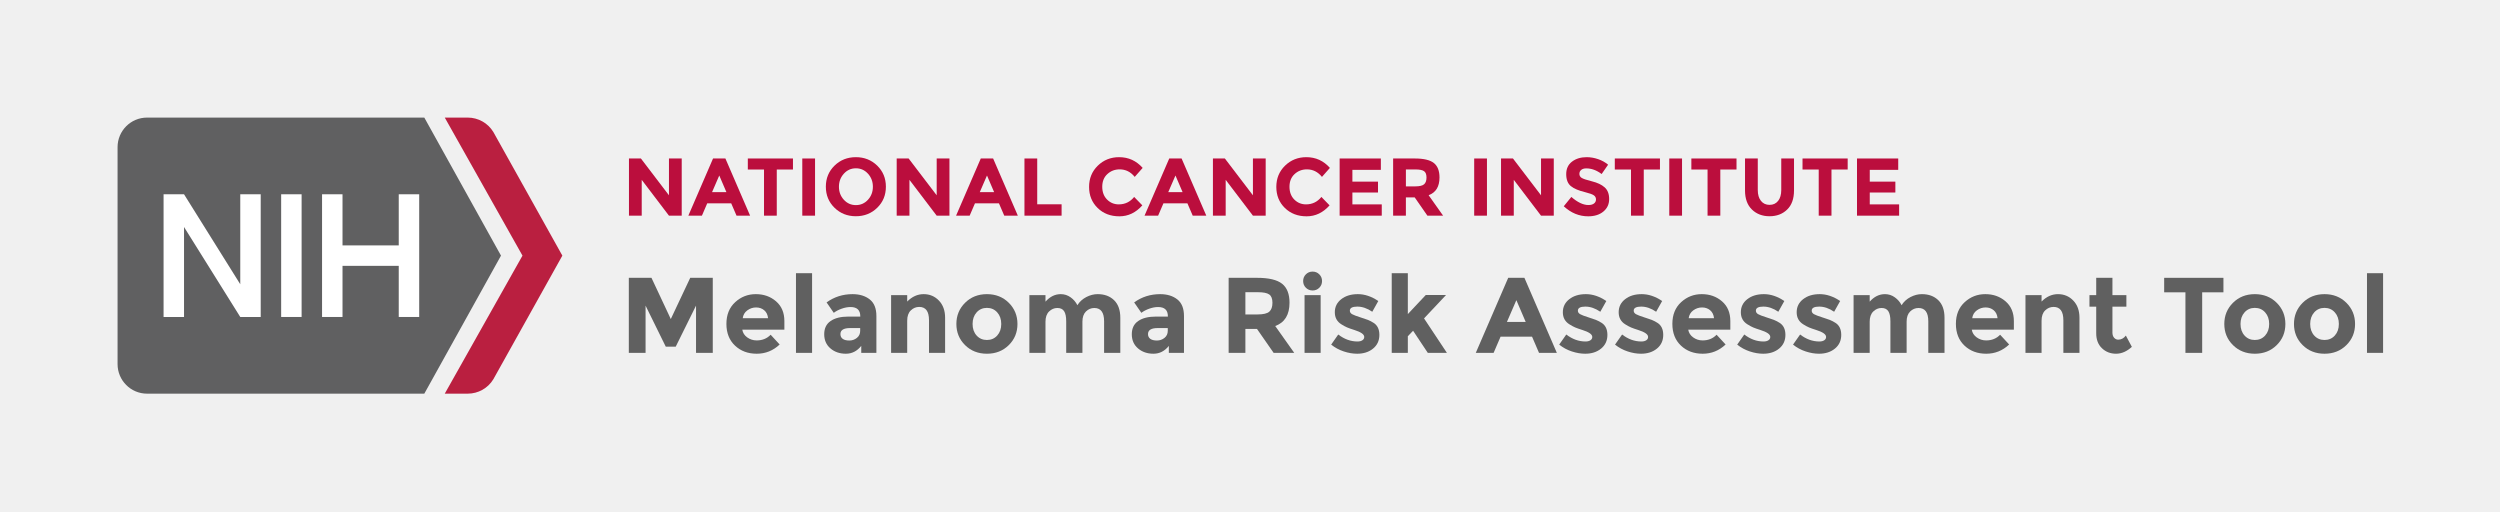
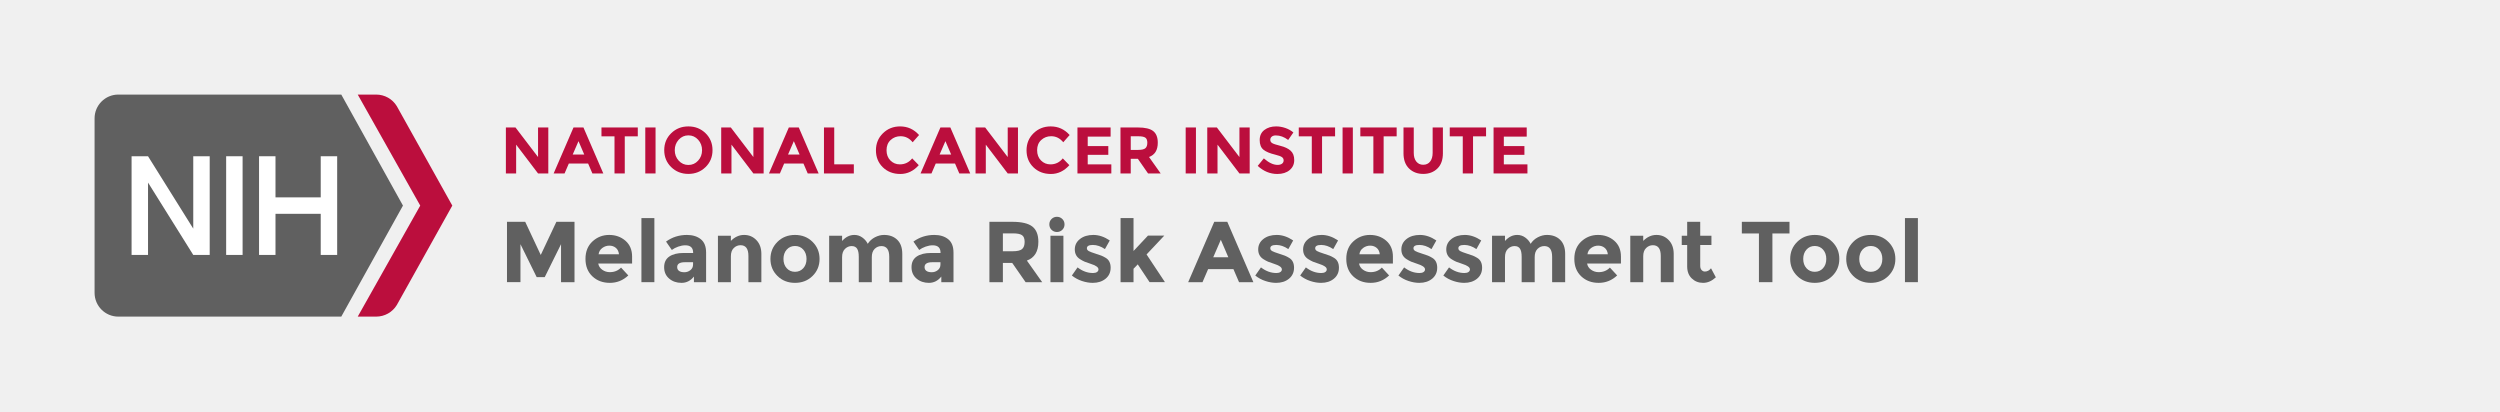
- <svg xmlns="http://www.w3.org/2000/svg" version="1.1" id="Layer_1" x="0px" y="0px" viewBox="0 0 489 100" enable-background="new 0 0 489 100" xml:space="preserve">
-   <g>
-     <g>
-       <path fill="#606061" d="M97.995,50l-15-27H28.764c-3.186,0-5.769,2.59-5.769,5.786v42.428c0,3.195,2.583,5.786,5.769,5.786h54.231    L97.995,50z" />
-       <path fill="#BA1F40" d="M96.496,25.815C95.44,24.069,93.536,23,91.481,23h-4.485l15.201,27L86.995,77h4.486    c2.055,0,3.96-1.069,5.015-2.815L109.995,50L96.496,25.815z" />
+ <svg xmlns="http://www.w3.org/2000/svg" version="1.1" id="Layer_1" x="0px" y="0px" viewBox="0 0 608 100" enable-background="new 0 0 608 100" xml:space="preserve">
+   <defs id="defs3481" />
+   <g id="g3337">
+     <g id="g3339">
+       <path fill="#606060" d="M98,50L83,23H28.769C25.583,23,23,25.59,23,28.786v42.428C23,74.409,25.583,77,28.769,77H83L98,50z" id="path3341" />
+       <path fill="#BB0E3D" d="M96.501,25.815C95.445,24.069,93.541,23,91.486,23h-4.485l15.201,27L87,77h4.486    c2.055,0,3.96-1.069,5.015-2.815L110,50L96.501,25.815z" id="path3343" />
    </g>
-     <g>
-       <rect x="54.995" y="38" fill="#FFFFFF" width="4" height="24" />
-       <polygon fill="#FFFFFF" points="46.995,38 46.995,55.6 35.995,38 31.995,38 31.995,62 35.995,62 35.995,44.4 46.995,62 50.995,62     50.995,38   " />
-       <polygon fill="#FFFFFF" points="77.995,38 77.995,48 66.995,48 66.995,38 62.995,38 62.995,62 66.995,62 66.995,52 77.995,52     77.995,62 81.995,62 81.995,38   " />
+     <g id="g3345">
+       <rect x="55" y="38" fill="#FFFFFF" width="4" height="24" id="rect3347" />
+       <polygon fill="#FFFFFF" points="47,38 47,55.6 36,38 32,38 32,62 36,62 36,44.4 47,62 51,62 51,38   " id="polygon3349" />
+       <polygon fill="#FFFFFF" points="78,38 78,48 67,48 67,38 63,38 63,62 67,62 67,52 78,52 78,62 82,62 82,38   " id="polygon3351" />
    </g>
  </g>
-   <g>
-     <g>
-       <path fill="#BB0E3D" d="M130.849,31h2.495v11.184h-2.495l-5.328-7.008v7.008h-2.496V31h2.336l5.488,7.2V31z" />
-       <path fill="#BB0E3D" d="M144.064,42.184l-1.04-2.416h-4.688l-1.04,2.416h-2.656L139.472,31h2.416l4.832,11.184H144.064z     M140.688,34.327l-1.407,3.248h2.8L140.688,34.327z" />
-       <path fill="#BB0E3D" d="M151.936,33.159v9.025h-2.495v-9.025h-3.168V31h8.831v2.159H151.936z" />
-       <path fill="#BB0E3D" d="M156.928,31h2.496v11.184h-2.496V31z" />
-       <path fill="#BB0E3D" d="M171.584,40.64c-1.131,1.104-2.522,1.656-4.176,1.656s-3.046-0.553-4.176-1.656    c-1.131-1.104-1.696-2.478-1.696-4.121c0-1.643,0.565-3.016,1.696-4.12c1.13-1.104,2.522-1.656,4.176-1.656    s3.045,0.553,4.176,1.656c1.131,1.104,1.696,2.478,1.696,4.12C173.28,38.162,172.715,39.535,171.584,40.64z M170.736,36.527    c0-0.997-0.32-1.848-0.96-2.552c-0.641-0.704-1.427-1.056-2.36-1.056s-1.72,0.352-2.36,1.056c-0.64,0.704-0.96,1.555-0.96,2.552    c0,0.998,0.32,1.846,0.96,2.544c0.641,0.699,1.427,1.048,2.36,1.048s1.72-0.349,2.36-1.048    C170.416,38.373,170.736,37.525,170.736,36.527z" />
-       <path fill="#BB0E3D" d="M183.216,31h2.496v11.184h-2.496l-5.328-7.008v7.008h-2.496V31h2.336l5.488,7.2V31z" />
-       <path fill="#BB0E3D" d="M196.432,42.184l-1.04-2.416h-4.688l-1.04,2.416h-2.656L191.84,31h2.416l4.832,11.184H196.432z     M193.056,34.327l-1.408,3.248h2.8L193.056,34.327z" />
-       <path fill="#BB0E3D" d="M200.384,42.184V31h2.496v8.96h4.768v2.224H200.384z" />
-       <path fill="#BB0E3D" d="M218.832,39.976c1.226,0,2.229-0.485,3.008-1.456l1.6,1.648c-1.27,1.429-2.766,2.144-4.488,2.144    s-3.141-0.544-4.256-1.632c-1.114-1.088-1.672-2.461-1.672-4.121c0-1.658,0.568-3.042,1.704-4.152    c1.136-1.108,2.525-1.664,4.168-1.664c1.835,0,3.37,0.699,4.608,2.097l-1.553,1.76c-0.789-0.981-1.771-1.472-2.943-1.472    c-0.939,0-1.742,0.307-2.408,0.92c-0.667,0.613-1,1.439-1,2.479s0.314,1.875,0.944,2.504    C217.173,39.661,217.936,39.976,218.832,39.976z" />
-       <path fill="#BB0E3D" d="M233.296,42.184l-1.04-2.416h-4.688l-1.04,2.416h-2.656L228.704,31h2.416l4.832,11.184H233.296z     M229.92,34.327l-1.408,3.248h2.8L229.92,34.327z" />
-       <path fill="#BB0E3D" d="M245.072,31h2.495v11.184h-2.495l-5.328-7.008v7.008h-2.496V31h2.336l5.488,7.2V31z" />
-       <path fill="#BB0E3D" d="M255.455,39.976c1.227,0,2.229-0.485,3.008-1.456l1.601,1.648c-1.27,1.429-2.766,2.144-4.488,2.144    s-3.142-0.544-4.256-1.632c-1.115-1.088-1.672-2.461-1.672-4.121c0-1.658,0.567-3.042,1.704-4.152    c1.136-1.108,2.524-1.664,4.168-1.664c1.834,0,3.37,0.699,4.607,2.097l-1.552,1.76c-0.79-0.981-1.771-1.472-2.944-1.472    c-0.938,0-1.741,0.307-2.408,0.92c-0.666,0.613-1,1.439-1,2.479s0.315,1.875,0.944,2.504    C253.796,39.661,254.56,39.976,255.455,39.976z" />
-       <path fill="#BB0E3D" d="M270.095,31v2.224h-5.567v2.304h5.008v2.128h-5.008v2.321h5.744v2.208h-8.24V31H270.095z" />
-       <path fill="#BB0E3D" d="M281.567,34.711c0,1.792-0.71,2.949-2.129,3.472l2.832,4h-3.071l-2.48-3.568h-1.728v3.568h-2.496V31h4.24    c1.738,0,2.979,0.293,3.72,0.88S281.567,33.41,281.567,34.711z M278.559,36.04c0.31-0.277,0.464-0.718,0.464-1.32    s-0.159-1.017-0.479-1.24s-0.88-0.336-1.68-0.336h-1.872v3.312h1.823C277.668,36.456,278.249,36.317,278.559,36.04z" />
-       <path fill="#BB0E3D" d="M288.352,31h2.496v11.184h-2.496V31z" />
-       <path fill="#BB0E3D" d="M301.424,31h2.495v11.184h-2.495l-5.328-7.008v7.008H293.6V31h2.336l5.488,7.2V31z" />
-       <path fill="#BB0E3D" d="M309.287,33.231c-0.24,0.197-0.36,0.459-0.36,0.784s0.146,0.584,0.439,0.776    c0.294,0.191,0.971,0.418,2.032,0.68s1.886,0.653,2.473,1.176c0.586,0.522,0.88,1.285,0.88,2.289c0,1.003-0.376,1.816-1.128,2.44    s-1.742,0.936-2.969,0.936c-1.771,0-3.365-0.656-4.783-1.968l1.487-1.824c1.205,1.056,2.32,1.584,3.345,1.584    c0.458,0,0.818-0.099,1.079-0.296c0.262-0.197,0.393-0.464,0.393-0.8s-0.139-0.603-0.416-0.8s-0.827-0.398-1.648-0.601    c-1.301-0.309-2.253-0.712-2.855-1.208s-0.904-1.274-0.904-2.336s0.381-1.88,1.145-2.456c0.762-0.576,1.714-0.864,2.855-0.864    c0.747,0,1.493,0.129,2.24,0.385c0.746,0.256,1.397,0.618,1.952,1.088l-1.265,1.824c-0.971-0.736-1.973-1.104-3.008-1.104    C309.854,32.935,309.526,33.034,309.287,33.231z" />
-       <path fill="#BB0E3D" d="M321.519,33.159v9.025h-2.496v-9.025h-3.168V31h8.832v2.159H321.519z" />
-       <path fill="#BB0E3D" d="M326.51,31h2.496v11.184h-2.496V31z" />
-       <path fill="#BB0E3D" d="M336.494,33.159v9.025h-2.496v-9.025h-3.168V31h8.832v2.159H336.494z" />
-       <path fill="#BB0E3D" d="M344.445,39.296c0.416,0.518,0.977,0.775,1.681,0.775s1.261-0.258,1.672-0.775    c0.41-0.518,0.616-1.225,0.616-2.121V31h2.495v6.256c0,1.622-0.447,2.867-1.344,3.736c-0.896,0.87-2.043,1.305-3.439,1.305    c-1.397,0-2.547-0.438-3.448-1.312c-0.901-0.874-1.353-2.117-1.353-3.728V31h2.496v6.176    C343.821,38.071,344.029,38.778,344.445,39.296z" />
-       <path fill="#BB0E3D" d="M358.237,33.159v9.025h-2.496v-9.025h-3.168V31h8.832v2.159H358.237z" />
-       <path fill="#BB0E3D" d="M371.293,31v2.224h-5.568v2.304h5.008v2.128h-5.008v2.321h5.744v2.208h-8.24V31H371.293z" />
+   <g id="g3353">
+     <g id="g3355">
+       <path fill="#BB0E3D" d="M130.854,31h2.495v11.184h-2.495l-5.328-7.008v7.008h-2.496V31h2.336l5.488,7.199V31z" id="path3357" />
+       <path fill="#BB0E3D" d="M144.069,42.183l-1.04-2.416h-4.688l-1.04,2.416h-2.656L139.477,31h2.416l4.832,11.184L144.069,42.183    L144.069,42.183z M140.693,34.327l-1.407,3.248h2.8L140.693,34.327z" id="path3359" />
+       <path fill="#BB0E3D" d="M151.941,33.159v9.024h-2.495v-9.024h-3.168V31h8.831v2.159H151.941z" id="path3361" />
+       <path fill="#BB0E3D" d="M156.933,31h2.496v11.184h-2.496V31z" id="path3363" />
+       <path fill="#BB0E3D" d="M171.589,40.639c-1.131,1.104-2.522,1.656-4.176,1.656s-3.046-0.553-4.176-1.656    c-1.131-1.104-1.696-2.478-1.696-4.12s0.565-3.016,1.696-4.12c1.13-1.104,2.522-1.656,4.176-1.656s3.045,0.553,4.176,1.656    c1.131,1.104,1.696,2.478,1.696,4.12S172.72,39.535,171.589,40.639z M170.741,36.527c0-0.997-0.32-1.848-0.96-2.552    c-0.641-0.704-1.427-1.056-2.36-1.056s-1.72,0.352-2.36,1.056s-0.96,1.555-0.96,2.552c0,0.998,0.32,1.846,0.96,2.544    c0.641,0.699,1.427,1.048,2.36,1.048s1.72-0.349,2.36-1.048C170.421,38.373,170.741,37.525,170.741,36.527z" id="path3365" />
+       <path fill="#BB0E3D" d="M183.221,31h2.496v11.184h-2.496l-5.328-7.008v7.008h-2.496V31h2.336l5.488,7.199V31z" id="path3367" />
+       <path fill="#BB0E3D" d="M196.437,42.183l-1.04-2.416h-4.688l-1.04,2.416h-2.656L191.845,31h2.416l4.832,11.184L196.437,42.183    L196.437,42.183z M193.061,34.327l-1.408,3.248h2.8L193.061,34.327z" id="path3369" />
+       <path fill="#BB0E3D" d="M200.389,42.183V31h2.496v8.96h4.768v2.224L200.389,42.183L200.389,42.183z" id="path3371" />
+       <path fill="#BB0E3D" d="M218.837,39.975c1.226,0,2.229-0.485,3.008-1.456l1.6,1.648c-1.27,1.429-2.766,2.144-4.488,2.144    s-3.141-0.544-4.256-1.632c-1.114-1.088-1.672-2.461-1.672-4.12c0-1.658,0.568-3.042,1.704-4.152    c1.136-1.108,2.525-1.664,4.168-1.664c1.835,0,3.37,0.699,4.608,2.097l-1.553,1.76c-0.789-0.981-1.771-1.472-2.943-1.472    c-0.939,0-1.742,0.307-2.408,0.92c-0.667,0.613-1,1.439-1,2.479s0.314,1.875,0.944,2.504    C217.178,39.661,217.941,39.975,218.837,39.975z" id="path3373" />
+       <path fill="#BB0E3D" d="M233.301,42.183l-1.04-2.416h-4.688l-1.04,2.416h-2.656L228.709,31h2.416l4.832,11.184L233.301,42.183    L233.301,42.183z M229.925,34.327l-1.408,3.248h2.8L229.925,34.327z" id="path3375" />
+       <path fill="#BB0E3D" d="M245.077,31h2.495v11.184h-2.495l-5.328-7.008v7.008h-2.496V31h2.336l5.488,7.199V31z" id="path3377" />
+       <path fill="#BB0E3D" d="M255.46,39.975c1.227,0,2.229-0.485,3.008-1.456l1.601,1.648c-1.27,1.429-2.766,2.144-4.488,2.144    s-3.142-0.544-4.256-1.632c-1.115-1.088-1.672-2.461-1.672-4.12c0-1.658,0.567-3.042,1.704-4.152    c1.136-1.108,2.524-1.664,4.168-1.664c1.834,0,3.37,0.699,4.607,2.097l-1.552,1.76c-0.79-0.981-1.771-1.472-2.944-1.472    c-0.938,0-1.741,0.307-2.408,0.92c-0.666,0.613-1,1.439-1,2.479s0.315,1.875,0.944,2.504    C253.801,39.661,254.565,39.975,255.46,39.975z" id="path3379" />
+       <path fill="#BB0E3D" d="M270.1,31v2.224h-5.567v2.304h5.008v2.128h-5.008v2.32h5.744v2.208h-8.24V31H270.1z" id="path3381" />
+       <path fill="#BB0E3D" d="M281.572,34.711c0,1.792-0.71,2.949-2.129,3.472l2.832,4h-3.071l-2.48-3.568h-1.728v3.568H272.5V31h4.24    c1.738,0,2.979,0.293,3.72,0.88S281.572,33.41,281.572,34.711z M278.564,36.04c0.31-0.277,0.464-0.718,0.464-1.32    s-0.159-1.017-0.479-1.24s-0.88-0.336-1.68-0.336h-1.872v3.312h1.823C277.673,36.456,278.254,36.317,278.564,36.04z" id="path3383" />
+       <path fill="#BB0E3D" d="M288.357,31h2.496v11.184h-2.496V31z" id="path3385" />
+       <path fill="#BB0E3D" d="M301.429,31h2.495v11.184h-2.495l-5.328-7.008v7.008h-2.496V31h2.336l5.488,7.199V31z" id="path3387" />
+       <path fill="#BB0E3D" d="M309.292,33.231c-0.24,0.197-0.36,0.459-0.36,0.784s0.146,0.584,0.439,0.776    c0.294,0.191,0.971,0.418,2.032,0.68s1.886,0.653,2.473,1.176c0.586,0.522,0.88,1.285,0.88,2.288s-0.376,1.816-1.128,2.44    s-1.742,0.936-2.969,0.936c-1.771,0-3.365-0.656-4.783-1.968l1.487-1.824c1.205,1.056,2.32,1.584,3.345,1.584    c0.458,0,0.818-0.099,1.079-0.296c0.262-0.197,0.393-0.464,0.393-0.8s-0.139-0.603-0.416-0.8s-0.827-0.397-1.648-0.601    c-1.301-0.309-2.253-0.712-2.855-1.208s-0.904-1.274-0.904-2.336s0.381-1.88,1.145-2.456c0.762-0.576,1.714-0.864,2.855-0.864    c0.747,0,1.493,0.129,2.24,0.385c0.746,0.256,1.397,0.618,1.952,1.088l-1.265,1.824c-0.971-0.736-1.973-1.104-3.008-1.104    C309.859,32.935,309.531,33.034,309.292,33.231z" id="path3389" />
+       <path fill="#BB0E3D" d="M321.524,33.159v9.024h-2.496v-9.024h-3.168V31h8.832v2.159H321.524z" id="path3391" />
+       <path fill="#BB0E3D" d="M326.515,31h2.496v11.184h-2.496V31z" id="path3393" />
+       <path fill="#BB0E3D" d="M336.499,33.159v9.024h-2.496v-9.024h-3.168V31h8.832v2.159H336.499z" id="path3395" />
+       <path fill="#BB0E3D" d="M344.45,39.295c0.416,0.518,0.977,0.775,1.681,0.775s1.261-0.258,1.672-0.775    c0.41-0.518,0.616-1.225,0.616-2.12V31h2.495v6.256c0,1.621-0.447,2.866-1.344,3.735c-0.896,0.87-2.043,1.305-3.439,1.305    c-1.397,0-2.547-0.438-3.448-1.312s-1.353-2.117-1.353-3.728V31h2.496v6.176C343.826,38.071,344.034,38.778,344.45,39.295z" id="path3397" />
+       <path fill="#BB0E3D" d="M358.242,33.159v9.024h-2.496v-9.024h-3.168V31h8.832v2.159H358.242z" id="path3399" />
+       <path fill="#BB0E3D" d="M371.298,31v2.224h-5.568v2.304h5.008v2.128h-5.008v2.32h5.744v2.208h-8.24V31H371.298z" id="path3401" />
    </g>
  </g>
-   <g>
-     <g>
-       <path fill="#606060" d="M136.143,59.78l-3.969,8.022h-1.953l-3.948-8.022v9.24h-3.276V54.342h4.431l3.78,8.063l3.801-8.063h4.41    v14.679h-3.276V59.78z" />
-       <path fill="#606060" d="M152.501,67.383c-1.274,1.204-2.769,1.806-4.483,1.806s-3.132-0.528-4.252-1.586    c-1.12-1.057-1.68-2.474-1.68-4.252s0.57-3.192,1.711-4.242s2.489-1.575,4.043-1.575c1.554,0,2.873,0.47,3.958,1.407    c1.084,0.938,1.627,2.227,1.627,3.864v1.68h-8.232c0.098,0.616,0.42,1.12,0.966,1.512c0.546,0.393,1.162,0.589,1.848,0.589    c1.105,0,2.016-0.371,2.73-1.113L152.501,67.383z M149.477,60.684c-0.434-0.364-0.963-0.546-1.585-0.546    c-0.623,0-1.194,0.188-1.711,0.566c-0.518,0.378-0.819,0.89-0.903,1.533h4.956C150.163,61.565,149.911,61.048,149.477,60.684z" />
-       <path fill="#606060" d="M158.843,69.021h-3.15V53.438h3.15V69.021z" />
-       <path fill="#606060" d="M171.422,69.021h-2.961v-1.365c-0.812,1.022-1.816,1.533-3.014,1.533c-1.197,0-2.202-0.347-3.013-1.039    c-0.812-0.693-1.218-1.617-1.218-2.772s0.42-2.02,1.26-2.594c0.84-0.573,1.988-0.86,3.444-0.86h2.352v-0.063    c0-1.204-0.637-1.806-1.911-1.806c-0.546,0-1.124,0.108-1.732,0.325c-0.609,0.218-1.124,0.486-1.543,0.809l-1.407-2.037    c1.483-1.078,3.178-1.617,5.082-1.617c1.372,0,2.492,0.344,3.36,1.029c0.868,0.687,1.302,1.771,1.302,3.255V69.021z     M168.251,64.716V64.17h-1.974c-1.26,0-1.89,0.392-1.89,1.176c0,0.406,0.15,0.718,0.451,0.935    c0.301,0.217,0.731,0.325,1.292,0.325s1.053-0.171,1.48-0.515C168.038,65.748,168.251,65.29,168.251,64.716z" />
-       <path fill="#606060" d="M177.449,62.721v6.3h-3.15V57.723h3.15v1.26c0.952-0.966,2.023-1.449,3.213-1.449s2.188,0.42,2.993,1.261    c0.805,0.84,1.208,1.96,1.208,3.359v6.867h-3.15v-6.384c0-1.736-0.637-2.604-1.911-2.604c-0.63,0-1.18,0.228-1.648,0.683    C177.684,61.17,177.449,61.839,177.449,62.721z" />
-       <path fill="#606060" d="M199.016,63.371c0,1.639-0.567,3.018-1.701,4.138c-1.134,1.12-2.559,1.68-4.273,1.68    s-3.14-0.56-4.273-1.68s-1.701-2.499-1.701-4.138c0-1.638,0.567-3.02,1.701-4.147c1.134-1.126,2.559-1.69,4.273-1.69    s3.14,0.564,4.273,1.69C198.449,60.352,199.016,61.733,199.016,63.371z M190.238,63.371c0,0.925,0.262,1.677,0.787,2.258    c0.525,0.581,1.197,0.872,2.016,0.872s1.491-0.291,2.016-0.872s0.788-1.333,0.788-2.258c0-0.924-0.263-1.68-0.788-2.268    s-1.197-0.882-2.016-0.882s-1.491,0.294-2.016,0.882C190.5,61.691,190.238,62.447,190.238,63.371z" />
-       <path fill="#606060" d="M211.721,62.931v6.09h-3.171v-6.174c0-0.896-0.136-1.554-0.409-1.975c-0.273-0.42-0.714-0.63-1.323-0.63    s-1.148,0.229-1.617,0.683c-0.469,0.455-0.704,1.124-0.704,2.006v6.09h-3.15V57.723h3.15v1.281    c0.868-0.98,1.862-1.471,2.982-1.471c0.714,0,1.361,0.21,1.942,0.63c0.581,0.421,1.019,0.932,1.312,1.533    c0.434-0.686,1.019-1.218,1.753-1.596c0.735-0.378,1.474-0.567,2.216-0.567c1.33,0,2.401,0.396,3.213,1.187    c0.812,0.791,1.218,1.936,1.218,3.434v6.867h-3.171v-6.174c0-1.736-0.637-2.604-1.911-2.604c-0.63,0-1.176,0.229-1.638,0.683    C211.952,61.38,211.721,62.049,211.721,62.931z" />
-       <path fill="#606060" d="M231.586,69.021h-2.961v-1.365c-0.812,1.022-1.816,1.533-3.014,1.533c-1.197,0-2.202-0.347-3.013-1.039    c-0.812-0.693-1.218-1.617-1.218-2.772s0.42-2.02,1.26-2.594c0.84-0.573,1.988-0.86,3.444-0.86h2.352v-0.063    c0-1.204-0.637-1.806-1.911-1.806c-0.546,0-1.124,0.108-1.732,0.325c-0.609,0.218-1.124,0.486-1.543,0.809l-1.407-2.037    c1.483-1.078,3.178-1.617,5.082-1.617c1.372,0,2.492,0.344,3.36,1.029c0.868,0.687,1.302,1.771,1.302,3.255V69.021z     M228.415,64.716V64.17h-1.974c-1.26,0-1.89,0.392-1.89,1.176c0,0.406,0.15,0.718,0.451,0.935    c0.301,0.217,0.731,0.325,1.292,0.325s1.053-0.171,1.48-0.515C228.202,65.748,228.415,65.29,228.415,64.716z" />
-       <path fill="#606060" d="M252.229,59.214c0,2.352-0.931,3.871-2.793,4.557l3.717,5.25h-4.032l-3.255-4.683h-2.268v4.683h-3.276    V54.342h5.565c2.282,0,3.909,0.385,4.882,1.154C251.743,56.267,252.229,57.506,252.229,59.214z M248.281,60.956    c0.406-0.363,0.609-0.941,0.609-1.732c0-0.79-0.21-1.333-0.63-1.627s-1.155-0.441-2.205-0.441h-2.457v4.348h2.394    C247.112,61.503,247.875,61.32,248.281,60.956z" />
-       <path fill="#606060" d="M255.431,56.284c-0.357-0.357-0.536-0.795-0.536-1.312s0.179-0.956,0.536-1.312    c0.357-0.357,0.794-0.536,1.312-0.536s0.956,0.179,1.312,0.536c0.357,0.356,0.536,0.795,0.536,1.312s-0.179,0.955-0.536,1.312    c-0.357,0.356-0.794,0.535-1.312,0.535S255.788,56.641,255.431,56.284z M258.319,69.021h-3.15V57.723h3.15V69.021z" />
-       <path fill="#606060" d="M269.806,65.503c0,1.113-0.41,2.006-1.229,2.678s-1.858,1.008-3.119,1.008c-0.84,0-1.715-0.15-2.625-0.451    s-1.729-0.746-2.457-1.334l1.386-1.974c1.176,0.91,2.429,1.365,3.759,1.365c0.406,0,0.728-0.081,0.966-0.242    c0.238-0.16,0.357-0.374,0.357-0.641c0-0.266-0.165-0.511-0.494-0.734c-0.329-0.224-0.805-0.434-1.428-0.63    s-1.099-0.364-1.428-0.504c-0.329-0.141-0.704-0.344-1.124-0.609c-0.854-0.532-1.281-1.319-1.281-2.362s0.42-1.894,1.26-2.552    s1.925-0.987,3.255-0.987s2.66,0.448,3.99,1.345l-1.176,2.1c-0.98-0.672-1.957-1.008-2.929-1.008    c-0.973,0-1.459,0.266-1.459,0.798c0,0.294,0.154,0.525,0.462,0.693c0.308,0.168,0.819,0.364,1.533,0.588    c0.714,0.224,1.222,0.396,1.522,0.515c0.301,0.118,0.662,0.304,1.082,0.556C269.414,63.596,269.806,64.39,269.806,65.503z" />
-       <path fill="#606060" d="M275.371,69.021h-3.15V53.438h3.15v8.001l3.507-3.738h3.969l-4.305,4.578l4.473,6.741h-3.738l-2.877-4.326    l-1.029,1.071V69.021z" />
-       <path fill="#606060" d="M301.032,69.021l-1.365-3.171h-6.153l-1.365,3.171h-3.486l6.342-14.679h3.171l6.342,14.679H301.032z     M296.601,58.71l-1.848,4.263h3.675L296.601,58.71z" />
-       <path fill="#606060" d="M314.409,65.503c0,1.113-0.41,2.006-1.229,2.678s-1.858,1.008-3.119,1.008c-0.84,0-1.715-0.15-2.625-0.451    s-1.729-0.746-2.457-1.334l1.386-1.974c1.176,0.91,2.429,1.365,3.759,1.365c0.406,0,0.728-0.081,0.966-0.242    c0.238-0.16,0.357-0.374,0.357-0.641c0-0.266-0.165-0.511-0.494-0.734c-0.329-0.224-0.805-0.434-1.428-0.63    s-1.099-0.364-1.428-0.504c-0.329-0.141-0.704-0.344-1.124-0.609c-0.854-0.532-1.281-1.319-1.281-2.362s0.42-1.894,1.26-2.552    s1.925-0.987,3.255-0.987s2.66,0.448,3.99,1.345l-1.176,2.1c-0.98-0.672-1.957-1.008-2.929-1.008    c-0.973,0-1.459,0.266-1.459,0.798c0,0.294,0.154,0.525,0.462,0.693c0.308,0.168,0.819,0.364,1.533,0.588    c0.714,0.224,1.222,0.396,1.522,0.515c0.301,0.118,0.662,0.304,1.082,0.556C314.017,63.596,314.409,64.39,314.409,65.503z" />
-       <path fill="#606060" d="M325.329,65.503c0,1.113-0.41,2.006-1.229,2.678s-1.858,1.008-3.119,1.008c-0.84,0-1.715-0.15-2.625-0.451    s-1.729-0.746-2.457-1.334l1.386-1.974c1.176,0.91,2.429,1.365,3.759,1.365c0.406,0,0.728-0.081,0.966-0.242    c0.238-0.16,0.357-0.374,0.357-0.641c0-0.266-0.165-0.511-0.494-0.734c-0.329-0.224-0.805-0.434-1.428-0.63    s-1.099-0.364-1.428-0.504c-0.329-0.141-0.704-0.344-1.124-0.609c-0.854-0.532-1.281-1.319-1.281-2.362s0.42-1.894,1.26-2.552    s1.925-0.987,3.255-0.987s2.66,0.448,3.99,1.345l-1.176,2.1c-0.98-0.672-1.957-1.008-2.929-1.008    c-0.973,0-1.459,0.266-1.459,0.798c0,0.294,0.154,0.525,0.462,0.693c0.308,0.168,0.819,0.364,1.533,0.588    c0.714,0.224,1.222,0.396,1.522,0.515c0.301,0.118,0.662,0.304,1.082,0.556C324.937,63.596,325.329,64.39,325.329,65.503z" />
-       <path fill="#606060" d="M337.529,67.383c-1.274,1.204-2.769,1.806-4.483,1.806s-3.132-0.528-4.252-1.586    c-1.12-1.057-1.68-2.474-1.68-4.252s0.57-3.192,1.711-4.242s2.489-1.575,4.043-1.575c1.554,0,2.873,0.47,3.958,1.407    c1.084,0.938,1.627,2.227,1.627,3.864v1.68h-8.232c0.098,0.616,0.42,1.12,0.966,1.512c0.546,0.393,1.162,0.589,1.848,0.589    c1.105,0,2.016-0.371,2.73-1.113L337.529,67.383z M334.505,60.684c-0.434-0.364-0.963-0.546-1.585-0.546    c-0.623,0-1.194,0.188-1.711,0.566c-0.518,0.378-0.819,0.89-0.903,1.533h4.956C335.191,61.565,334.939,61.048,334.505,60.684z" />
-       <path fill="#606060" d="M349.227,65.503c0,1.113-0.41,2.006-1.229,2.678s-1.858,1.008-3.119,1.008c-0.84,0-1.715-0.15-2.625-0.451    s-1.729-0.746-2.457-1.334l1.386-1.974c1.176,0.91,2.429,1.365,3.759,1.365c0.406,0,0.728-0.081,0.966-0.242    c0.238-0.16,0.357-0.374,0.357-0.641c0-0.266-0.165-0.511-0.494-0.734c-0.329-0.224-0.805-0.434-1.428-0.63    s-1.099-0.364-1.428-0.504c-0.329-0.141-0.704-0.344-1.124-0.609c-0.854-0.532-1.281-1.319-1.281-2.362s0.42-1.894,1.26-2.552    s1.925-0.987,3.255-0.987s2.66,0.448,3.99,1.345l-1.176,2.1c-0.98-0.672-1.957-1.008-2.929-1.008    c-0.973,0-1.459,0.266-1.459,0.798c0,0.294,0.154,0.525,0.462,0.693c0.308,0.168,0.819,0.364,1.533,0.588    c0.714,0.224,1.222,0.396,1.522,0.515c0.301,0.118,0.662,0.304,1.082,0.556C348.834,63.596,349.227,64.39,349.227,65.503z" />
-       <path fill="#606060" d="M360.146,65.503c0,1.113-0.41,2.006-1.229,2.678s-1.858,1.008-3.119,1.008c-0.84,0-1.715-0.15-2.625-0.451    s-1.729-0.746-2.457-1.334l1.386-1.974c1.176,0.91,2.429,1.365,3.759,1.365c0.406,0,0.728-0.081,0.966-0.242    c0.238-0.16,0.357-0.374,0.357-0.641c0-0.266-0.165-0.511-0.494-0.734c-0.329-0.224-0.805-0.434-1.428-0.63    s-1.099-0.364-1.428-0.504c-0.329-0.141-0.704-0.344-1.124-0.609c-0.854-0.532-1.281-1.319-1.281-2.362s0.42-1.894,1.26-2.552    s1.925-0.987,3.255-0.987s2.66,0.448,3.99,1.345l-1.176,2.1c-0.98-0.672-1.957-1.008-2.929-1.008    c-0.973,0-1.459,0.266-1.459,0.798c0,0.294,0.154,0.525,0.462,0.693c0.308,0.168,0.819,0.364,1.533,0.588    c0.714,0.224,1.222,0.396,1.522,0.515c0.301,0.118,0.662,0.304,1.082,0.556C359.754,63.596,360.146,64.39,360.146,65.503z" />
-       <path fill="#606060" d="M372.935,62.931v6.09h-3.171v-6.174c0-0.896-0.136-1.554-0.409-1.975c-0.273-0.42-0.714-0.63-1.323-0.63    s-1.148,0.229-1.617,0.683c-0.469,0.455-0.704,1.124-0.704,2.006v6.09h-3.15V57.723h3.15v1.281    c0.868-0.98,1.862-1.471,2.982-1.471c0.714,0,1.361,0.21,1.942,0.63c0.581,0.421,1.019,0.932,1.312,1.533    c0.434-0.686,1.019-1.218,1.753-1.596c0.735-0.378,1.474-0.567,2.216-0.567c1.33,0,2.401,0.396,3.213,1.187    c0.812,0.791,1.218,1.936,1.218,3.434v6.867h-3.171v-6.174c0-1.736-0.637-2.604-1.911-2.604c-0.63,0-1.176,0.229-1.638,0.683    C373.166,61.38,372.935,62.049,372.935,62.931z" />
-       <path fill="#606060" d="M392.99,67.383c-1.274,1.204-2.769,1.806-4.484,1.806s-3.132-0.528-4.252-1.586    c-1.12-1.057-1.68-2.474-1.68-4.252s0.57-3.192,1.711-4.242s2.489-1.575,4.043-1.575c1.554,0,2.873,0.47,3.958,1.407    c1.084,0.938,1.627,2.227,1.627,3.864v1.68h-8.232c0.098,0.616,0.42,1.12,0.966,1.512c0.546,0.393,1.162,0.589,1.848,0.589    c1.105,0,2.016-0.371,2.73-1.113L392.99,67.383z M389.966,60.684c-0.434-0.364-0.963-0.546-1.585-0.546    c-0.623,0-1.194,0.188-1.711,0.566c-0.518,0.378-0.819,0.89-0.903,1.533h4.956C390.652,61.565,390.4,61.048,389.966,60.684z" />
-       <path fill="#606060" d="M399.331,62.721v6.3h-3.149V57.723h3.149v1.26c0.952-0.966,2.023-1.449,3.213-1.449    c1.19,0,2.188,0.42,2.993,1.261c0.805,0.84,1.207,1.96,1.207,3.359v6.867h-3.149v-6.384c0-1.736-0.638-2.604-1.911-2.604    c-0.63,0-1.18,0.228-1.648,0.683C399.565,61.17,399.331,61.839,399.331,62.721z" />
-       <path fill="#606060" d="M413.191,59.99v5.062c0,0.434,0.112,0.773,0.336,1.019s0.49,0.367,0.798,0.367    c0.588,0,1.085-0.266,1.491-0.798l1.176,2.205c-0.979,0.896-2.013,1.344-3.098,1.344s-2.002-0.357-2.751-1.071    s-1.123-1.687-1.123-2.919V59.99h-1.323v-2.268h1.323v-3.381h3.171v3.381h2.73v2.268H413.191z" />
-       <path fill="#606060" d="M430.747,57.177v11.844h-3.276V57.177h-4.158v-2.835h11.592v2.835H430.747z" />
-       <path fill="#606060" d="M447.021,63.371c0,1.639-0.567,3.018-1.701,4.138s-2.559,1.68-4.273,1.68s-3.14-0.56-4.273-1.68    s-1.701-2.499-1.701-4.138c0-1.638,0.567-3.02,1.701-4.147c1.134-1.126,2.559-1.69,4.273-1.69s3.14,0.564,4.273,1.69    C446.454,60.352,447.021,61.733,447.021,63.371z M438.243,63.371c0,0.925,0.263,1.677,0.788,2.258    c0.524,0.581,1.196,0.872,2.016,0.872s1.491-0.291,2.016-0.872c0.525-0.581,0.788-1.333,0.788-2.258    c0-0.924-0.263-1.68-0.788-2.268c-0.524-0.588-1.196-0.882-2.016-0.882s-1.491,0.294-2.016,0.882    C438.506,61.691,438.243,62.447,438.243,63.371z" />
-       <path fill="#606060" d="M460.65,63.371c0,1.639-0.567,3.018-1.701,4.138s-2.559,1.68-4.273,1.68s-3.14-0.56-4.273-1.68    s-1.701-2.499-1.701-4.138c0-1.638,0.567-3.02,1.701-4.147c1.134-1.126,2.559-1.69,4.273-1.69s3.14,0.564,4.273,1.69    C460.083,60.352,460.65,61.733,460.65,63.371z M451.872,63.371c0,0.925,0.263,1.677,0.788,2.258    c0.524,0.581,1.196,0.872,2.016,0.872s1.491-0.291,2.016-0.872c0.525-0.581,0.788-1.333,0.788-2.258    c0-0.924-0.263-1.68-0.788-2.268c-0.524-0.588-1.196-0.882-2.016-0.882s-1.491,0.294-2.016,0.882    C452.135,61.691,451.872,62.447,451.872,63.371z" />
-       <path fill="#606060" d="M466.131,69.021h-3.149V53.438h3.149V69.021z" />
-     </g>
-   </g>
+   <path style="fill:#606060" d="m 136.445,59.382 -3.969,8.022 -1.953,0 -3.948,-8.022 0,9.24 -3.276,0 0,-14.678 4.431,0 3.78,8.063 3.801,-8.063 4.41,0 0,14.679 -3.276,0 0,-9.241 z" id="path3478" />
+   <path style="fill:#606060" d="m 152.803,66.985 c -1.274,1.204 -2.769,1.806 -4.483,1.806 -1.714,0 -3.132,-0.528 -4.252,-1.586 -1.12,-1.057 -1.68,-2.474 -1.68,-4.252 0,-1.778 0.57,-3.192 1.711,-4.242 1.141,-1.05 2.489,-1.575 4.043,-1.575 1.554,0 2.873,0.47 3.958,1.407 1.084,0.938 1.627,2.227 1.627,3.864 l 0,1.68 -8.232,0 c 0.098,0.616 0.42,1.12 0.966,1.512 0.546,0.393 1.162,0.589 1.848,0.589 1.105,0 2.016,-0.371 2.73,-1.113 l 1.764,1.91 z m -3.024,-6.699 c -0.434,-0.364 -0.963,-0.546 -1.585,-0.546 -0.623,0 -1.194,0.188 -1.711,0.566 -0.518,0.378 -0.819,0.89 -0.903,1.533 l 4.956,0 c -0.071,-0.672 -0.323,-1.189 -0.757,-1.553 z" id="path3480" />
+   <path style="fill:#606060" d="m 159.145,68.623 -3.15,0 0,-15.583 3.15,0 0,15.583 z" id="path3482" />
+   <path style="fill:#606060" d="m 171.724,68.623 -2.961,0 0,-1.365 c -0.812,1.022 -1.816,1.533 -3.014,1.533 -1.197,0 -2.202,-0.347 -3.013,-1.039 -0.812,-0.693 -1.218,-1.617 -1.218,-2.772 0,-1.155 0.42,-2.02 1.26,-2.594 0.84,-0.573 1.988,-0.86 3.444,-0.86 l 2.352,0 0,-0.063 c 0,-1.204 -0.637,-1.806 -1.911,-1.806 -0.546,0 -1.124,0.108 -1.732,0.325 -0.609,0.218 -1.124,0.486 -1.543,0.809 l -1.407,-2.037 c 1.483,-1.078 3.178,-1.617 5.082,-1.617 1.372,0 2.492,0.344 3.36,1.029 0.868,0.687 1.302,1.771 1.302,3.255 l 0,7.202 z m -3.171,-4.305 0,-0.546 -1.974,0 c -1.26,0 -1.89,0.392 -1.89,1.176 0,0.406 0.15,0.718 0.451,0.935 0.301,0.217 0.731,0.325 1.292,0.325 0.561,0 1.053,-0.171 1.48,-0.515 0.428,-0.343 0.641,-0.801 0.641,-1.375 z" id="path3484" />
+   <path style="fill:#606060" d="m 177.751,62.323 0,6.3 -3.15,0 0,-11.298 3.15,0 0,1.26 c 0.952,-0.966 2.023,-1.449 3.213,-1.449 1.19,0 2.188,0.42 2.993,1.261 0.805,0.84 1.208,1.96 1.208,3.359 l 0,6.867 -3.15,0 0,-6.384 c 0,-1.736 -0.637,-2.604 -1.911,-2.604 -0.63,0 -1.18,0.228 -1.648,0.683 -0.47,0.454 -0.705,1.123 -0.705,2.005 z" id="path3486" />
+   <path style="fill:#606060" d="m 199.318,62.973 c 0,1.639 -0.567,3.018 -1.701,4.138 -1.134,1.12 -2.559,1.68 -4.273,1.68 -1.714,0 -3.14,-0.56 -4.273,-1.68 -1.133,-1.12 -1.701,-2.499 -1.701,-4.138 0,-1.638 0.567,-3.02 1.701,-4.147 1.134,-1.126 2.559,-1.69 4.273,-1.69 1.714,0 3.14,0.564 4.273,1.69 1.134,1.128 1.701,2.509 1.701,4.147 z m -8.778,0 c 0,0.925 0.262,1.677 0.787,2.258 0.525,0.581 1.197,0.872 2.016,0.872 0.819,0 1.491,-0.291 2.016,-0.872 0.525,-0.581 0.788,-1.333 0.788,-2.258 0,-0.924 -0.263,-1.68 -0.788,-2.268 -0.525,-0.588 -1.197,-0.882 -2.016,-0.882 -0.819,0 -1.491,0.294 -2.016,0.882 -0.525,0.588 -0.787,1.344 -0.787,2.268 z" id="path3488" />
+   <path style="fill:#606060" d="m 212.023,62.533 0,6.09 -3.171,0 0,-6.174 c 0,-0.896 -0.136,-1.554 -0.409,-1.975 -0.273,-0.42 -0.714,-0.63 -1.323,-0.63 -0.609,0 -1.148,0.229 -1.617,0.683 -0.469,0.455 -0.704,1.124 -0.704,2.006 l 0,6.09 -3.15,0 0,-11.298 3.15,0 0,1.281 c 0.868,-0.98 1.862,-1.471 2.982,-1.471 0.714,0 1.361,0.21 1.942,0.63 0.581,0.421 1.019,0.932 1.312,1.533 0.434,-0.686 1.019,-1.218 1.753,-1.596 0.735,-0.378 1.474,-0.567 2.216,-0.567 1.33,0 2.401,0.396 3.213,1.187 0.812,0.791 1.218,1.936 1.218,3.434 l 0,6.867 -3.171,0 0,-6.174 c 0,-1.736 -0.637,-2.604 -1.911,-2.604 -0.63,0 -1.176,0.229 -1.638,0.683 -0.461,0.454 -0.692,1.123 -0.692,2.005 z" id="path3490" />
+   <path style="fill:#606060" d="m 231.888,68.623 -2.961,0 0,-1.365 c -0.812,1.022 -1.816,1.533 -3.014,1.533 -1.197,0 -2.202,-0.347 -3.013,-1.039 -0.812,-0.693 -1.218,-1.617 -1.218,-2.772 0,-1.155 0.42,-2.02 1.26,-2.594 0.84,-0.573 1.988,-0.86 3.444,-0.86 l 2.352,0 0,-0.063 c 0,-1.204 -0.637,-1.806 -1.911,-1.806 -0.546,0 -1.124,0.108 -1.732,0.325 -0.609,0.218 -1.124,0.486 -1.543,0.809 l -1.407,-2.037 c 1.483,-1.078 3.178,-1.617 5.082,-1.617 1.372,0 2.492,0.344 3.36,1.029 0.868,0.687 1.302,1.771 1.302,3.255 l 0,7.202 z m -3.171,-4.305 0,-0.546 -1.974,0 c -1.26,0 -1.89,0.392 -1.89,1.176 0,0.406 0.15,0.718 0.451,0.935 0.301,0.217 0.731,0.325 1.292,0.325 0.561,0 1.053,-0.171 1.48,-0.515 0.428,-0.343 0.641,-0.801 0.641,-1.375 z" id="path3492" />
+   <path style="fill:#606060" d="m 252.531,58.816 c 0,2.352 -0.931,3.871 -2.793,4.557 l 3.717,5.25 -4.032,0 -3.255,-4.683 -2.268,0 0,4.683 -3.276,0 0,-14.679 5.565,0 c 2.282,0 3.909,0.385 4.882,1.154 0.974,0.771 1.46,2.01 1.46,3.718 z m -3.948,1.742 c 0.406,-0.363 0.609,-0.941 0.609,-1.732 0,-0.79 -0.21,-1.333 -0.63,-1.627 -0.42,-0.294 -1.155,-0.441 -2.205,-0.441 l -2.457,0 0,4.348 2.394,0 c 1.12,-0.001 1.883,-0.184 2.289,-0.548 z" id="path3494" />
+   <path style="fill:#606060" d="m 255.733,55.886 c -0.357,-0.357 -0.536,-0.795 -0.536,-1.312 0,-0.517 0.179,-0.956 0.536,-1.312 0.357,-0.357 0.794,-0.536 1.312,-0.536 0.518,0 0.956,0.179 1.312,0.536 0.357,0.356 0.536,0.795 0.536,1.312 0,0.517 -0.179,0.955 -0.536,1.312 -0.357,0.356 -0.794,0.535 -1.312,0.535 -0.518,0 -0.955,-0.178 -1.312,-0.535 z m 2.888,12.737 -3.15,0 0,-11.298 3.15,0 0,11.298 z" id="path3496" />
+   <path style="fill:#606060" d="m 270.108,65.105 c 0,1.113 -0.41,2.006 -1.229,2.678 -0.819,0.672 -1.858,1.008 -3.119,1.008 -0.84,0 -1.715,-0.15 -2.625,-0.451 -0.91,-0.301 -1.729,-0.746 -2.457,-1.334 l 1.386,-1.974 c 1.176,0.91 2.429,1.365 3.759,1.365 0.406,0 0.728,-0.081 0.966,-0.242 0.238,-0.16 0.357,-0.374 0.357,-0.641 0,-0.266 -0.165,-0.511 -0.494,-0.734 -0.329,-0.224 -0.805,-0.434 -1.428,-0.63 -0.623,-0.196 -1.099,-0.364 -1.428,-0.504 -0.329,-0.141 -0.704,-0.344 -1.124,-0.609 -0.854,-0.532 -1.281,-1.319 -1.281,-2.362 0,-1.043 0.42,-1.894 1.26,-2.552 0.84,-0.658 1.925,-0.987 3.255,-0.987 1.33,0 2.66,0.448 3.99,1.345 l -1.176,2.1 c -0.98,-0.672 -1.957,-1.008 -2.929,-1.008 -0.973,0 -1.459,0.266 -1.459,0.798 0,0.294 0.154,0.525 0.462,0.693 0.308,0.168 0.819,0.364 1.533,0.588 0.714,0.224 1.222,0.396 1.522,0.515 0.301,0.118 0.662,0.304 1.082,0.556 0.785,0.475 1.177,1.269 1.177,2.382 z" id="path3498" />
+   <path style="fill:#606060" d="m 275.673,68.623 -3.15,0 0,-15.583 3.15,0 0,8.001 3.507,-3.738 3.969,0 -4.305,4.578 4.473,6.741 -3.738,0 -2.877,-4.326 -1.029,1.071 0,3.256 z" id="path3500" />
+   <path style="fill:#606060" d="m 301.334,68.623 -1.365,-3.171 -6.153,0 -1.365,3.171 -3.486,0 6.342,-14.679 3.171,0 6.342,14.679 -3.486,0 z m -4.431,-10.311 -1.848,4.263 3.675,0 -1.827,-4.263 z" id="path3502" />
+   <path style="fill:#606060" d="m 314.711,65.105 c 0,1.113 -0.41,2.006 -1.229,2.678 -0.819,0.672 -1.858,1.008 -3.119,1.008 -0.84,0 -1.715,-0.15 -2.625,-0.451 -0.91,-0.301 -1.729,-0.746 -2.457,-1.334 l 1.386,-1.974 c 1.176,0.91 2.429,1.365 3.759,1.365 0.406,0 0.728,-0.081 0.966,-0.242 0.238,-0.16 0.357,-0.374 0.357,-0.641 0,-0.266 -0.165,-0.511 -0.494,-0.734 -0.329,-0.224 -0.805,-0.434 -1.428,-0.63 -0.623,-0.196 -1.099,-0.364 -1.428,-0.504 -0.329,-0.141 -0.704,-0.344 -1.124,-0.609 -0.854,-0.532 -1.281,-1.319 -1.281,-2.362 0,-1.043 0.42,-1.894 1.26,-2.552 0.84,-0.658 1.925,-0.987 3.255,-0.987 1.33,0 2.66,0.448 3.99,1.345 l -1.176,2.1 c -0.98,-0.672 -1.957,-1.008 -2.929,-1.008 -0.973,0 -1.459,0.266 -1.459,0.798 0,0.294 0.154,0.525 0.462,0.693 0.308,0.168 0.819,0.364 1.533,0.588 0.714,0.224 1.222,0.396 1.522,0.515 0.301,0.118 0.662,0.304 1.082,0.556 0.785,0.475 1.177,1.269 1.177,2.382 z" id="path3504" />
+   <path style="fill:#606060" d="m 325.631,65.105 c 0,1.113 -0.41,2.006 -1.229,2.678 -0.819,0.672 -1.858,1.008 -3.119,1.008 -0.84,0 -1.715,-0.15 -2.625,-0.451 -0.91,-0.301 -1.729,-0.746 -2.457,-1.334 l 1.386,-1.974 c 1.176,0.91 2.429,1.365 3.759,1.365 0.406,0 0.728,-0.081 0.966,-0.242 0.238,-0.16 0.357,-0.374 0.357,-0.641 0,-0.266 -0.165,-0.511 -0.494,-0.734 -0.329,-0.224 -0.805,-0.434 -1.428,-0.63 -0.623,-0.196 -1.099,-0.364 -1.428,-0.504 -0.329,-0.141 -0.704,-0.344 -1.124,-0.609 -0.854,-0.532 -1.281,-1.319 -1.281,-2.362 0,-1.043 0.42,-1.894 1.26,-2.552 0.84,-0.658 1.925,-0.987 3.255,-0.987 1.33,0 2.66,0.448 3.99,1.345 l -1.176,2.1 c -0.98,-0.672 -1.957,-1.008 -2.929,-1.008 -0.973,0 -1.459,0.266 -1.459,0.798 0,0.294 0.154,0.525 0.462,0.693 0.308,0.168 0.819,0.364 1.533,0.588 0.714,0.224 1.222,0.396 1.522,0.515 0.301,0.118 0.662,0.304 1.082,0.556 0.785,0.475 1.177,1.269 1.177,2.382 z" id="path3506" />
+   <path style="fill:#606060" d="m 337.831,66.985 c -1.274,1.204 -2.769,1.806 -4.483,1.806 -1.714,0 -3.132,-0.528 -4.252,-1.586 -1.12,-1.057 -1.68,-2.474 -1.68,-4.252 0,-1.778 0.57,-3.192 1.711,-4.242 1.141,-1.05 2.489,-1.575 4.043,-1.575 1.554,0 2.873,0.47 3.958,1.407 1.084,0.938 1.627,2.227 1.627,3.864 l 0,1.68 -8.232,0 c 0.098,0.616 0.42,1.12 0.966,1.512 0.546,0.393 1.162,0.589 1.848,0.589 1.105,0 2.016,-0.371 2.73,-1.113 l 1.764,1.91 z m -3.024,-6.699 c -0.434,-0.364 -0.963,-0.546 -1.585,-0.546 -0.623,0 -1.194,0.188 -1.711,0.566 -0.518,0.378 -0.819,0.89 -0.903,1.533 l 4.956,0 c -0.071,-0.672 -0.323,-1.189 -0.757,-1.553 z" id="path3508" />
+   <path style="fill:#606060" d="m 349.529,65.105 c 0,1.113 -0.41,2.006 -1.229,2.678 -0.819,0.672 -1.858,1.008 -3.119,1.008 -0.84,0 -1.715,-0.15 -2.625,-0.451 -0.91,-0.301 -1.729,-0.746 -2.457,-1.334 l 1.386,-1.974 c 1.176,0.91 2.429,1.365 3.759,1.365 0.406,0 0.728,-0.081 0.966,-0.242 0.238,-0.16 0.357,-0.374 0.357,-0.641 0,-0.266 -0.165,-0.511 -0.494,-0.734 -0.329,-0.224 -0.805,-0.434 -1.428,-0.63 -0.623,-0.196 -1.099,-0.364 -1.428,-0.504 -0.329,-0.141 -0.704,-0.344 -1.124,-0.609 -0.854,-0.532 -1.281,-1.319 -1.281,-2.362 0,-1.043 0.42,-1.894 1.26,-2.552 0.84,-0.658 1.925,-0.987 3.255,-0.987 1.33,0 2.66,0.448 3.99,1.345 l -1.176,2.1 c -0.98,-0.672 -1.957,-1.008 -2.929,-1.008 -0.973,0 -1.459,0.266 -1.459,0.798 0,0.294 0.154,0.525 0.462,0.693 0.308,0.168 0.819,0.364 1.533,0.588 0.714,0.224 1.222,0.396 1.522,0.515 0.301,0.118 0.662,0.304 1.082,0.556 0.784,0.475 1.177,1.269 1.177,2.382 z" id="path3510" />
+   <path style="fill:#606060" d="m 360.448,65.105 c 0,1.113 -0.41,2.006 -1.229,2.678 -0.819,0.672 -1.858,1.008 -3.119,1.008 -0.84,0 -1.715,-0.15 -2.625,-0.451 -0.91,-0.301 -1.729,-0.746 -2.457,-1.334 l 1.386,-1.974 c 1.176,0.91 2.429,1.365 3.759,1.365 0.406,0 0.728,-0.081 0.966,-0.242 0.238,-0.16 0.357,-0.374 0.357,-0.641 0,-0.266 -0.165,-0.511 -0.494,-0.734 -0.329,-0.224 -0.805,-0.434 -1.428,-0.63 -0.623,-0.196 -1.099,-0.364 -1.428,-0.504 -0.329,-0.141 -0.704,-0.344 -1.124,-0.609 -0.854,-0.532 -1.281,-1.319 -1.281,-2.362 0,-1.043 0.42,-1.894 1.26,-2.552 0.84,-0.658 1.925,-0.987 3.255,-0.987 1.33,0 2.66,0.448 3.99,1.345 l -1.176,2.1 c -0.98,-0.672 -1.957,-1.008 -2.929,-1.008 -0.973,0 -1.459,0.266 -1.459,0.798 0,0.294 0.154,0.525 0.462,0.693 0.308,0.168 0.819,0.364 1.533,0.588 0.714,0.224 1.222,0.396 1.522,0.515 0.301,0.118 0.662,0.304 1.082,0.556 0.785,0.475 1.177,1.269 1.177,2.382 z" id="path3512" />
+   <path style="fill:#606060" d="m 373.237,62.533 0,6.09 -3.171,0 0,-6.174 c 0,-0.896 -0.136,-1.554 -0.409,-1.975 -0.273,-0.42 -0.714,-0.63 -1.323,-0.63 -0.609,0 -1.148,0.229 -1.617,0.683 -0.469,0.455 -0.704,1.124 -0.704,2.006 l 0,6.09 -3.15,0 0,-11.298 3.15,0 0,1.281 c 0.868,-0.98 1.862,-1.471 2.982,-1.471 0.714,0 1.361,0.21 1.942,0.63 0.581,0.421 1.019,0.932 1.312,1.533 0.434,-0.686 1.019,-1.218 1.753,-1.596 0.735,-0.378 1.474,-0.567 2.216,-0.567 1.33,0 2.401,0.396 3.213,1.187 0.812,0.791 1.218,1.936 1.218,3.434 l 0,6.867 -3.171,0 0,-6.174 c 0,-1.736 -0.637,-2.604 -1.911,-2.604 -0.63,0 -1.176,0.229 -1.638,0.683 -0.461,0.454 -0.692,1.123 -0.692,2.005 z" id="path3514" />
+   <path style="fill:#606060" d="m 393.292,66.985 c -1.274,1.204 -2.769,1.806 -4.484,1.806 -1.715,0 -3.132,-0.528 -4.252,-1.586 -1.12,-1.057 -1.68,-2.474 -1.68,-4.252 0,-1.778 0.57,-3.192 1.711,-4.242 1.141,-1.05 2.489,-1.575 4.043,-1.575 1.554,0 2.873,0.47 3.958,1.407 1.084,0.938 1.627,2.227 1.627,3.864 l 0,1.68 -8.232,0 c 0.098,0.616 0.42,1.12 0.966,1.512 0.546,0.393 1.162,0.589 1.848,0.589 1.105,0 2.016,-0.371 2.73,-1.113 l 1.765,1.91 z m -3.024,-6.699 c -0.434,-0.364 -0.963,-0.546 -1.585,-0.546 -0.623,0 -1.194,0.188 -1.711,0.566 -0.518,0.378 -0.819,0.89 -0.903,1.533 l 4.956,0 c -0.071,-0.672 -0.323,-1.189 -0.757,-1.553 z" id="path3516" />
+   <path style="fill:#606060" d="m 399.633,62.323 0,6.3 -3.149,0 0,-11.298 3.149,0 0,1.26 c 0.952,-0.966 2.023,-1.449 3.213,-1.449 1.19,0 2.188,0.42 2.993,1.261 0.805,0.84 1.207,1.96 1.207,3.359 l 0,6.867 -3.149,0 0,-6.384 c 0,-1.736 -0.638,-2.604 -1.911,-2.604 -0.63,0 -1.18,0.228 -1.648,0.683 -0.471,0.454 -0.705,1.123 -0.705,2.005 z" id="path3518" />
+   <path style="fill:#606060" d="m 413.493,59.592 0,5.062 c 0,0.434 0.112,0.773 0.336,1.019 0.224,0.246 0.49,0.367 0.798,0.367 0.588,0 1.085,-0.266 1.491,-0.798 l 1.176,2.205 c -0.979,0.896 -2.013,1.344 -3.098,1.344 -1.085,0 -2.002,-0.357 -2.751,-1.071 -0.749,-0.714 -1.123,-1.687 -1.123,-2.919 l 0,-5.209 -1.323,0 0,-2.268 1.323,0 0,-3.381 3.171,0 0,3.381 2.73,0 0,2.268 -2.73,0 z" id="path3520" />
+   <path style="fill:#606060" d="m 431.049,56.779 0,11.844 -3.276,0 0,-11.844 -4.158,0 0,-2.835 11.592,0 0,2.835 -4.158,0 z" id="path3522" />
+   <path style="fill:#606060" d="m 447.323,62.973 c 0,1.639 -0.567,3.018 -1.701,4.138 -1.134,1.12 -2.559,1.68 -4.273,1.68 -1.714,0 -3.14,-0.56 -4.273,-1.68 -1.133,-1.12 -1.701,-2.499 -1.701,-4.138 0,-1.638 0.567,-3.02 1.701,-4.147 1.134,-1.126 2.559,-1.69 4.273,-1.69 1.714,0 3.14,0.564 4.273,1.69 1.134,1.128 1.701,2.509 1.701,4.147 z m -8.778,0 c 0,0.925 0.263,1.677 0.788,2.258 0.524,0.581 1.196,0.872 2.016,0.872 0.82,0 1.491,-0.291 2.016,-0.872 0.525,-0.581 0.788,-1.333 0.788,-2.258 0,-0.924 -0.263,-1.68 -0.788,-2.268 -0.524,-0.588 -1.196,-0.882 -2.016,-0.882 -0.82,0 -1.491,0.294 -2.016,0.882 -0.525,0.588 -0.788,1.344 -0.788,2.268 z" id="path3524" />
+   <path style="fill:#606060" d="m 460.952,62.973 c 0,1.639 -0.567,3.018 -1.701,4.138 -1.134,1.12 -2.559,1.68 -4.273,1.68 -1.714,0 -3.14,-0.56 -4.273,-1.68 -1.133,-1.12 -1.701,-2.499 -1.701,-4.138 0,-1.638 0.567,-3.02 1.701,-4.147 1.134,-1.126 2.559,-1.69 4.273,-1.69 1.714,0 3.14,0.564 4.273,1.69 1.134,1.128 1.701,2.509 1.701,4.147 z m -8.778,0 c 0,0.925 0.263,1.677 0.788,2.258 0.524,0.581 1.196,0.872 2.016,0.872 0.82,0 1.491,-0.291 2.016,-0.872 0.525,-0.581 0.788,-1.333 0.788,-2.258 0,-0.924 -0.263,-1.68 -0.788,-2.268 -0.524,-0.588 -1.196,-0.882 -2.016,-0.882 -0.82,0 -1.491,0.294 -2.016,0.882 -0.525,0.588 -0.788,1.344 -0.788,2.268 z" id="path3526" />
+   <path style="fill:#606060" d="m 466.433,68.623 -3.149,0 0,-15.583 3.149,0 0,15.583 z" id="path3528" />
</svg>
